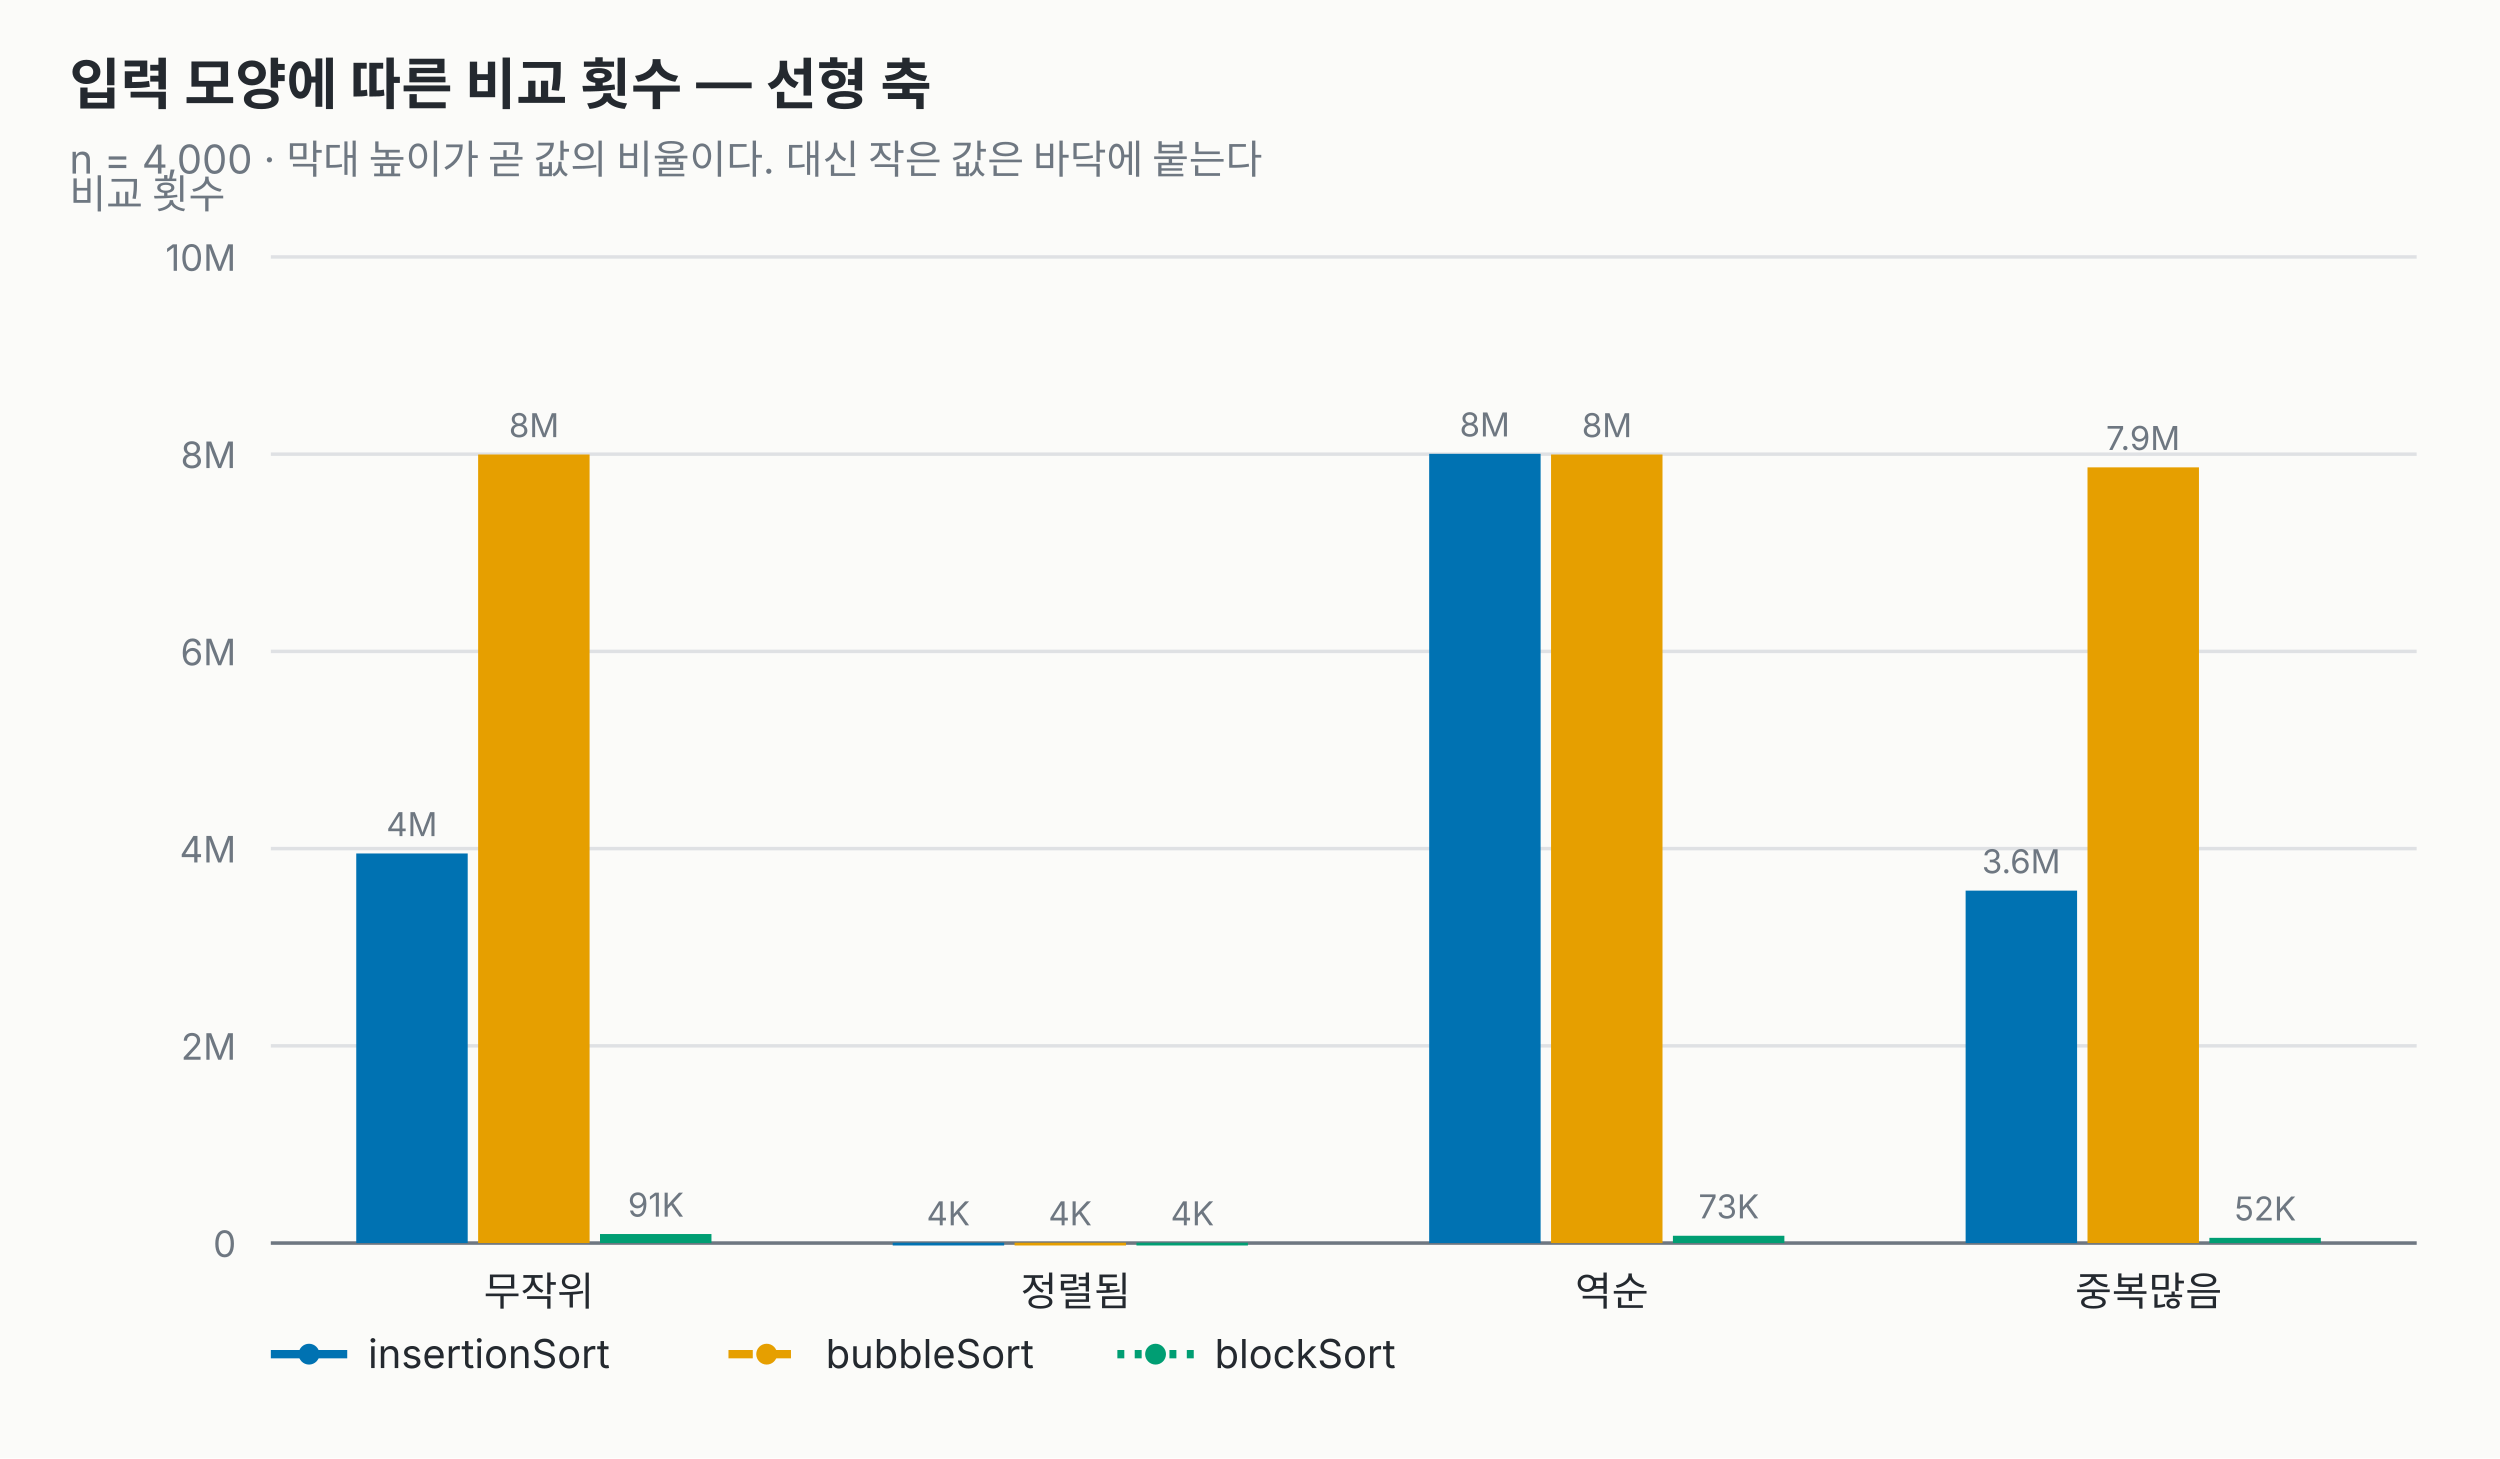
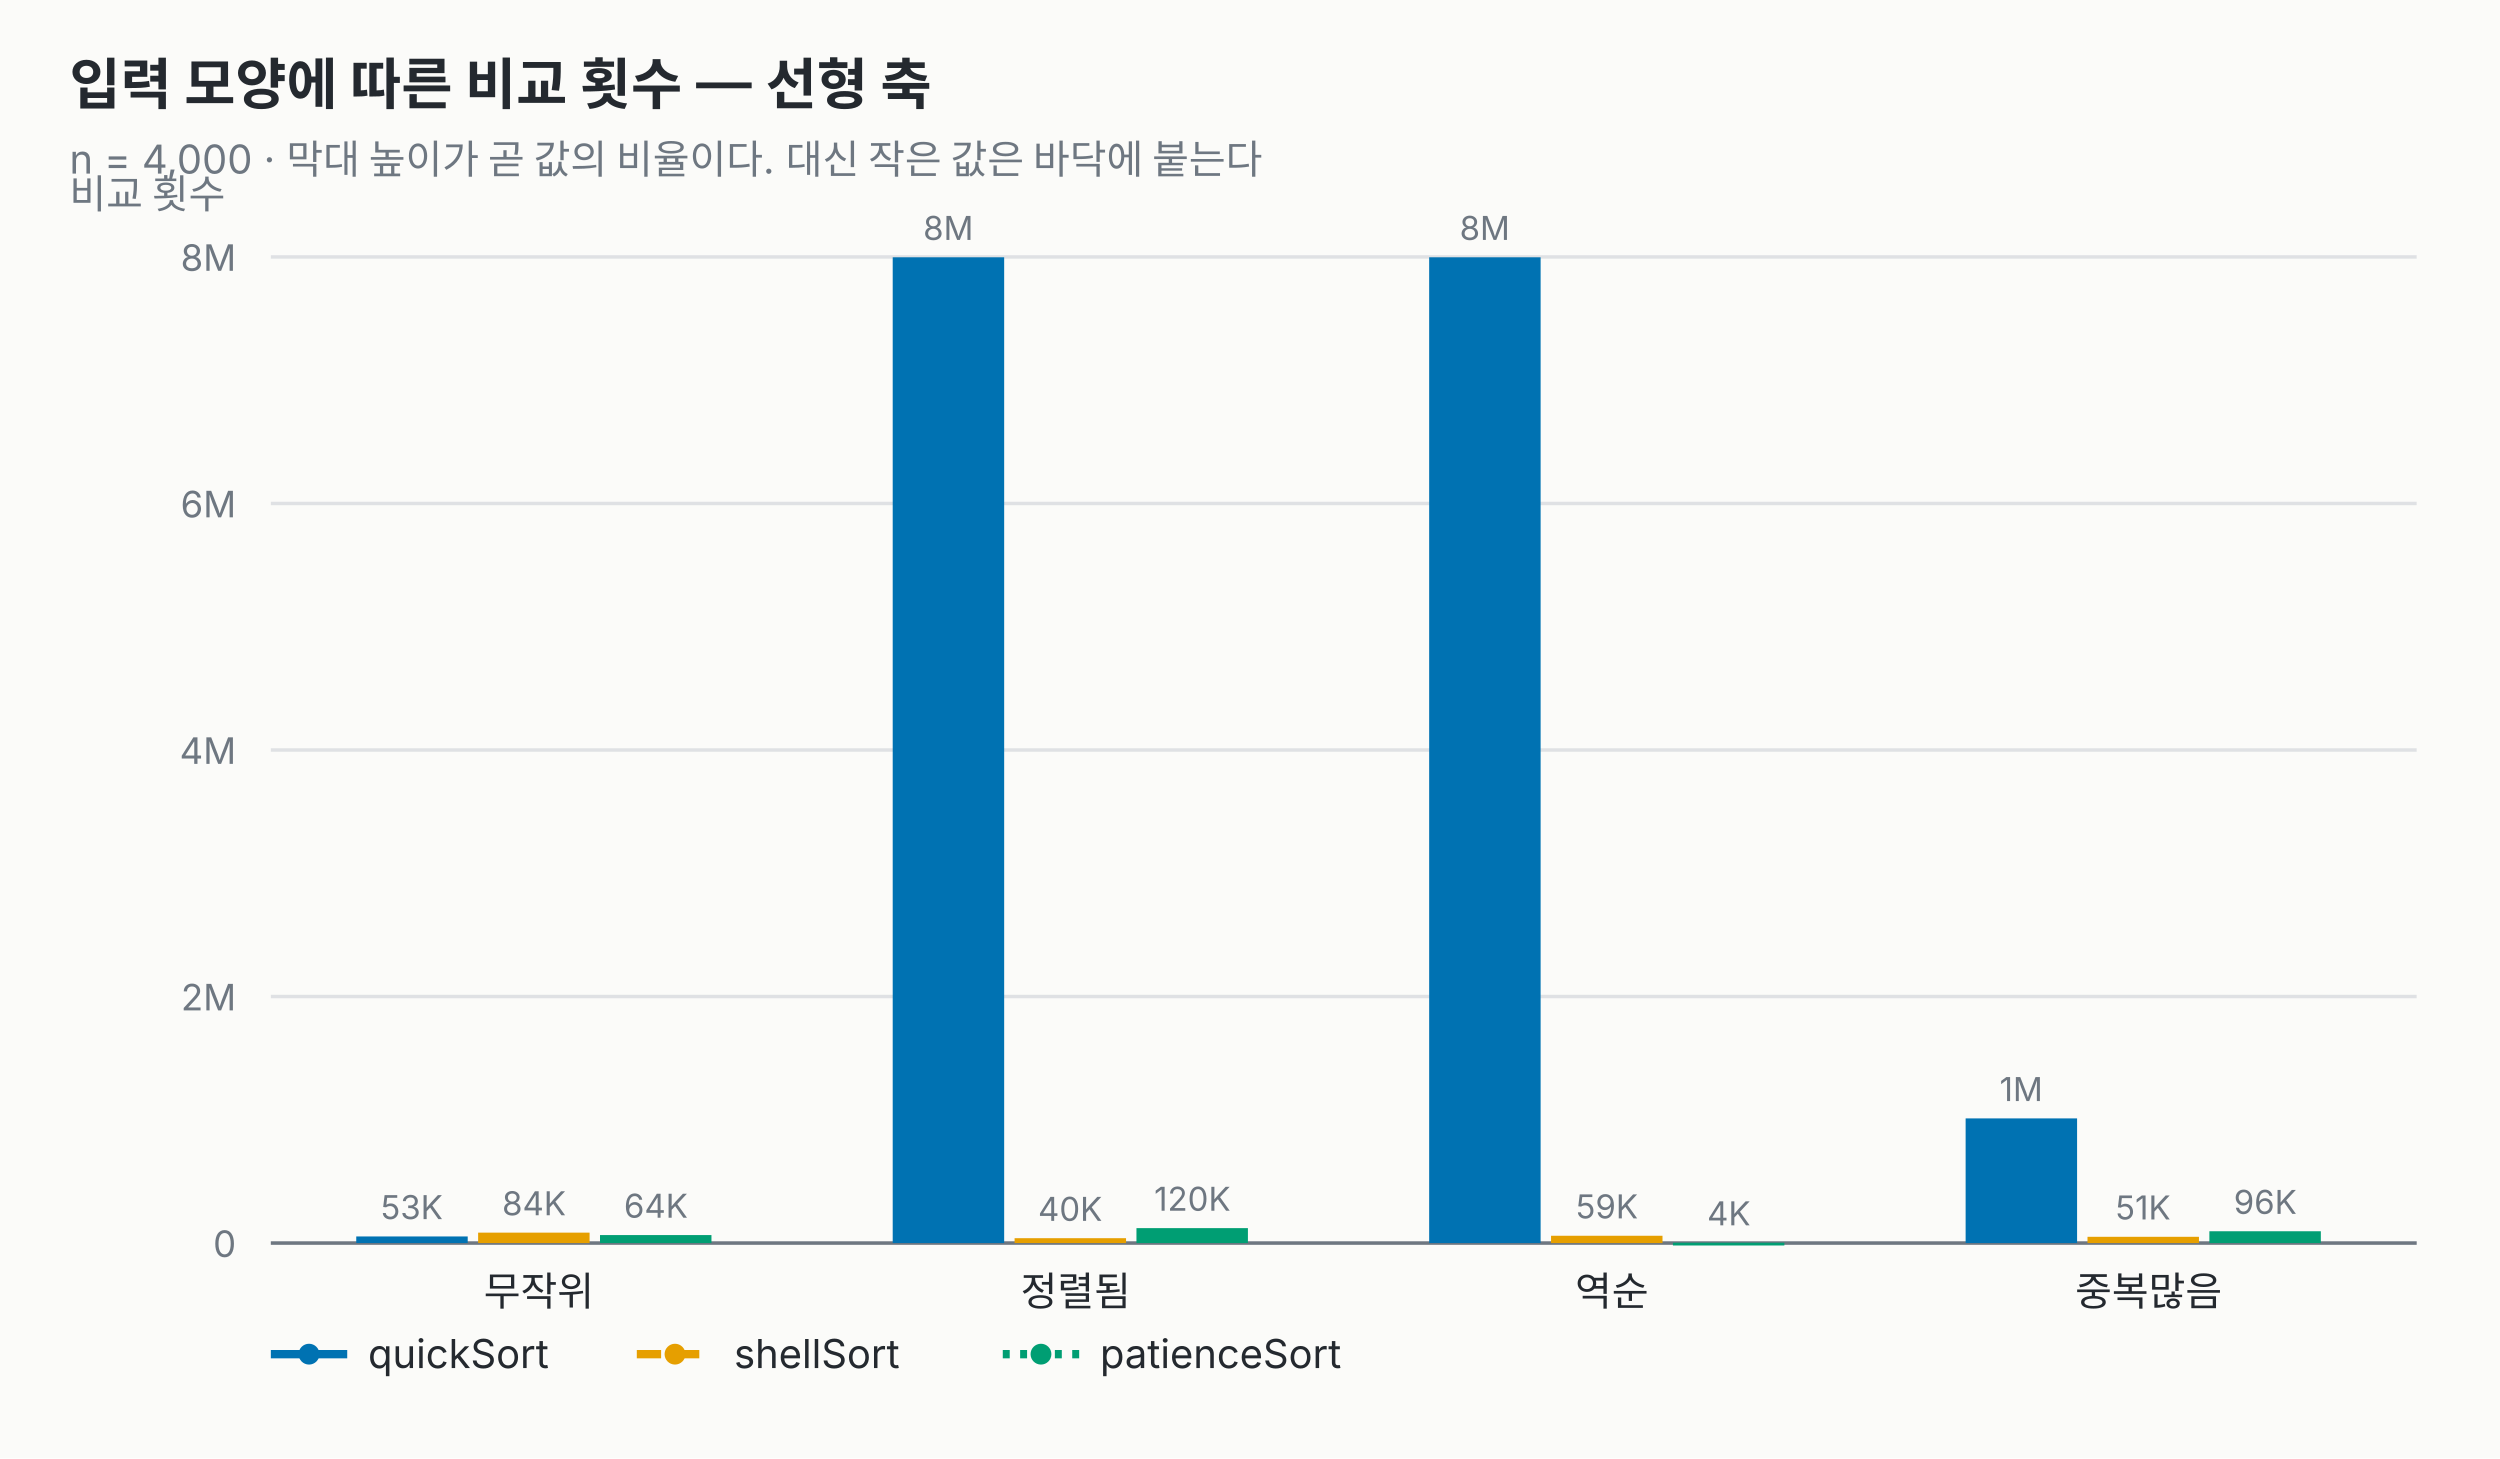
<svg xmlns="http://www.w3.org/2000/svg" width="720" height="420" viewBox="0 0 720 420" font-family="-apple-system, BlinkMacSystemFont, 'Segoe UI', 'Noto Sans KR', 'Apple SD Gothic Neo', 'Malgun Gothic', sans-serif">
  <rect width="720" height="420" fill="#fbfbf9" />
  <text x="20.0" y="30.0" font-size="16" fill="#24292f" text-anchor="start" font-weight="600">입력 모양에 따른 비교 횟수 — 선형 축</text>
  <text x="20.0" y="50.0" font-size="11.5" fill="#6e7781" text-anchor="start" font-weight="400">n = 4,000 · 막대 높이가 곧 값의 비율이다. 대신 작은 값은 바닥에 붙는다</text>
  <line x1="78.0" y1="358.0" x2="696.0" y2="358.0" stroke="#dfe1e4" stroke-width="1" stroke-dasharray="none" />
  <text x="68.0" y="362.0" font-size="10.5" fill="#6e7781" text-anchor="end" font-weight="400">0</text>
-   <line x1="78.0" y1="301.2" x2="696.0" y2="301.2" stroke="#dfe1e4" stroke-width="1" stroke-dasharray="none" />
-   <text x="68.0" y="305.2" font-size="10.5" fill="#6e7781" text-anchor="end" font-weight="400">2M</text>
-   <line x1="78.0" y1="244.4" x2="696.0" y2="244.4" stroke="#dfe1e4" stroke-width="1" stroke-dasharray="none" />
-   <text x="68.0" y="248.4" font-size="10.5" fill="#6e7781" text-anchor="end" font-weight="400">4M</text>
-   <line x1="78.0" y1="187.6" x2="696.0" y2="187.6" stroke="#dfe1e4" stroke-width="1" stroke-dasharray="none" />
-   <text x="68.0" y="191.6" font-size="10.5" fill="#6e7781" text-anchor="end" font-weight="400">6M</text>
-   <line x1="78.0" y1="130.8" x2="696.0" y2="130.8" stroke="#dfe1e4" stroke-width="1" stroke-dasharray="none" />
-   <text x="68.0" y="134.8" font-size="10.5" fill="#6e7781" text-anchor="end" font-weight="400">8M</text>
+   <line x1="78.0" y1="287.0" x2="696.0" y2="287.0" stroke="#dfe1e4" stroke-width="1" stroke-dasharray="none" />
+   <text x="68.0" y="291.0" font-size="10.5" fill="#6e7781" text-anchor="end" font-weight="400">2M</text>
+   <line x1="78.0" y1="216.0" x2="696.0" y2="216.0" stroke="#dfe1e4" stroke-width="1" stroke-dasharray="none" />
+   <text x="68.0" y="220.0" font-size="10.5" fill="#6e7781" text-anchor="end" font-weight="400">4M</text>
+   <line x1="78.0" y1="145.0" x2="696.0" y2="145.0" stroke="#dfe1e4" stroke-width="1" stroke-dasharray="none" />
+   <text x="68.0" y="149.0" font-size="10.5" fill="#6e7781" text-anchor="end" font-weight="400">6M</text>
  <line x1="78.0" y1="74.0" x2="696.0" y2="74.0" stroke="#dfe1e4" stroke-width="1" stroke-dasharray="none" />
-   <text x="68.0" y="78.0" font-size="10.5" fill="#6e7781" text-anchor="end" font-weight="400">10M</text>
+   <text x="68.0" y="78.0" font-size="10.5" fill="#6e7781" text-anchor="end" font-weight="400">8M</text>
  <line x1="78.0" y1="358.0" x2="696.0" y2="358.0" stroke="#6e7781" stroke-width="1" stroke-dasharray="none" />
  <text x="20.0" y="60.0" font-size="11.5" fill="#6e7781" text-anchor="start" font-weight="400">비교 횟수</text>
-   <rect x="102.6" y="245.8" width="32.1" height="112.2" fill="#0072B2" />
-   <text x="118.6" y="240.8" font-size="9.5" fill="#6e7781" text-anchor="middle" font-weight="400">4M</text>
-   <rect x="137.7" y="130.9" width="32.1" height="227.1" fill="#E69F00" />
-   <text x="153.8" y="125.9" font-size="9.5" fill="#6e7781" text-anchor="middle" font-weight="400">8M</text>
-   <rect x="172.8" y="355.4" width="32.1" height="2.6" fill="#009E73" />
-   <text x="188.9" y="350.4" font-size="9.5" fill="#6e7781" text-anchor="middle" font-weight="400">91K</text>
+   <rect x="102.6" y="356.1" width="32.1" height="1.9" fill="#0072B2" />
+   <text x="118.6" y="351.1" font-size="9.5" fill="#6e7781" text-anchor="middle" font-weight="400">53K</text>
+   <rect x="137.7" y="355.0" width="32.1" height="3.0" fill="#E69F00" />
+   <text x="153.8" y="350.0" font-size="9.5" fill="#6e7781" text-anchor="middle" font-weight="400">84K</text>
+   <rect x="172.8" y="355.7" width="32.1" height="2.3" fill="#009E73" />
+   <text x="188.9" y="350.7" font-size="9.5" fill="#6e7781" text-anchor="middle" font-weight="400">64K</text>
  <text x="155.2" y="376.0" font-size="11.5" fill="#24292f" text-anchor="middle" font-weight="400">무작위</text>
-   <rect x="257.1" y="357.9" width="32.1" height="0.8" fill="#0072B2" />
-   <text x="273.1" y="352.9" font-size="9.5" fill="#6e7781" text-anchor="middle" font-weight="400">4K</text>
-   <rect x="292.2" y="357.9" width="32.1" height="0.8" fill="#E69F00" />
-   <text x="308.2" y="352.9" font-size="9.5" fill="#6e7781" text-anchor="middle" font-weight="400">4K</text>
-   <rect x="327.3" y="357.9" width="32.1" height="0.8" fill="#009E73" />
-   <text x="343.4" y="352.9" font-size="9.5" fill="#6e7781" text-anchor="middle" font-weight="400">4K</text>
+   <rect x="257.1" y="74.1" width="32.1" height="283.9" fill="#0072B2" />
+   <text x="273.1" y="69.1" font-size="9.5" fill="#6e7781" text-anchor="middle" font-weight="400">8M</text>
+   <rect x="292.2" y="356.6" width="32.1" height="1.4" fill="#E69F00" />
+   <text x="308.2" y="351.6" font-size="9.5" fill="#6e7781" text-anchor="middle" font-weight="400">40K</text>
+   <rect x="327.3" y="353.7" width="32.1" height="4.3" fill="#009E73" />
+   <text x="343.4" y="348.7" font-size="9.5" fill="#6e7781" text-anchor="middle" font-weight="400">120K</text>
  <text x="309.8" y="376.0" font-size="11.5" fill="#24292f" text-anchor="middle" font-weight="400">정렬됨</text>
-   <rect x="411.6" y="130.7" width="32.1" height="227.3" fill="#0072B2" />
-   <text x="427.6" y="125.7" font-size="9.5" fill="#6e7781" text-anchor="middle" font-weight="400">8M</text>
-   <rect x="446.7" y="130.9" width="32.1" height="227.1" fill="#E69F00" />
-   <text x="462.8" y="125.9" font-size="9.5" fill="#6e7781" text-anchor="middle" font-weight="400">8M</text>
-   <rect x="481.8" y="355.9" width="32.1" height="2.1" fill="#009E73" />
-   <text x="497.9" y="350.9" font-size="9.5" fill="#6e7781" text-anchor="middle" font-weight="400">73K</text>
+   <rect x="411.6" y="74.1" width="32.1" height="283.9" fill="#0072B2" />
+   <text x="427.6" y="69.1" font-size="9.5" fill="#6e7781" text-anchor="middle" font-weight="400">8M</text>
+   <rect x="446.7" y="355.9" width="32.1" height="2.1" fill="#E69F00" />
+   <text x="462.8" y="350.9" font-size="9.5" fill="#6e7781" text-anchor="middle" font-weight="400">59K</text>
+   <rect x="481.8" y="357.9" width="32.1" height="0.8" fill="#009E73" />
+   <text x="497.9" y="352.9" font-size="9.5" fill="#6e7781" text-anchor="middle" font-weight="400">4K</text>
  <text x="464.2" y="376.0" font-size="11.5" fill="#24292f" text-anchor="middle" font-weight="400">역순</text>
-   <rect x="566.1" y="256.5" width="32.1" height="101.5" fill="#0072B2" />
-   <text x="582.1" y="251.5" font-size="9.5" fill="#6e7781" text-anchor="middle" font-weight="400">3.6M</text>
-   <rect x="601.2" y="134.6" width="32.1" height="223.4" fill="#E69F00" />
-   <text x="617.2" y="129.6" font-size="9.5" fill="#6e7781" text-anchor="middle" font-weight="400">7.9M</text>
-   <rect x="636.3" y="356.5" width="32.1" height="1.5" fill="#009E73" />
-   <text x="652.4" y="351.5" font-size="9.5" fill="#6e7781" text-anchor="middle" font-weight="400">52K</text>
+   <rect x="566.1" y="322.1" width="32.1" height="35.9" fill="#0072B2" />
+   <text x="582.1" y="317.1" font-size="9.5" fill="#6e7781" text-anchor="middle" font-weight="400">1M</text>
+   <rect x="601.2" y="356.2" width="32.1" height="1.8" fill="#E69F00" />
+   <text x="617.2" y="351.2" font-size="9.5" fill="#6e7781" text-anchor="middle" font-weight="400">51K</text>
+   <rect x="636.3" y="354.6" width="32.1" height="3.4" fill="#009E73" />
+   <text x="652.4" y="349.6" font-size="9.5" fill="#6e7781" text-anchor="middle" font-weight="400">96K</text>
  <text x="618.8" y="376.0" font-size="11.5" fill="#24292f" text-anchor="middle" font-weight="400">중복많음</text>
  <line x1="78.0" y1="390.0" x2="100.0" y2="390.0" stroke="#0072B2" stroke-width="2.4" stroke-dasharray="none" />
  <circle cx="89.0" cy="390.0" r="3" fill="#0072B2" />
-   <text x="106.0" y="394.0" font-size="11.5" fill="#24292f" text-anchor="start" font-weight="400">insertionSort</text>
-   <line x1="209.8" y1="390.0" x2="231.8" y2="390.0" stroke="#E69F00" stroke-width="2.4" stroke-dasharray="7 4" />
-   <circle cx="220.8" cy="390.0" r="3" fill="#E69F00" />
-   <text x="237.8" y="394.0" font-size="11.5" fill="#24292f" text-anchor="start" font-weight="400">bubbleSort</text>
-   <line x1="321.8" y1="390.0" x2="343.8" y2="390.0" stroke="#009E73" stroke-width="2.4" stroke-dasharray="2 3" />
-   <circle cx="332.8" cy="390.0" r="3" fill="#009E73" />
-   <text x="349.8" y="394.0" font-size="11.5" fill="#24292f" text-anchor="start" font-weight="400">blockSort</text>
+   <text x="106.0" y="394.0" font-size="11.5" fill="#24292f" text-anchor="start" font-weight="400">quickSort</text>
+   <line x1="183.4" y1="390.0" x2="205.4" y2="390.0" stroke="#E69F00" stroke-width="2.4" stroke-dasharray="7 4" />
+   <circle cx="194.4" cy="390.0" r="3" fill="#E69F00" />
+   <text x="211.4" y="394.0" font-size="11.5" fill="#24292f" text-anchor="start" font-weight="400">shellSort</text>
+   <line x1="288.8" y1="390.0" x2="310.8" y2="390.0" stroke="#009E73" stroke-width="2.4" stroke-dasharray="2 3" />
+   <circle cx="299.8" cy="390.0" r="3" fill="#009E73" />
+   <text x="316.8" y="394.0" font-size="11.5" fill="#24292f" text-anchor="start" font-weight="400">patienceSort</text>
</svg>
